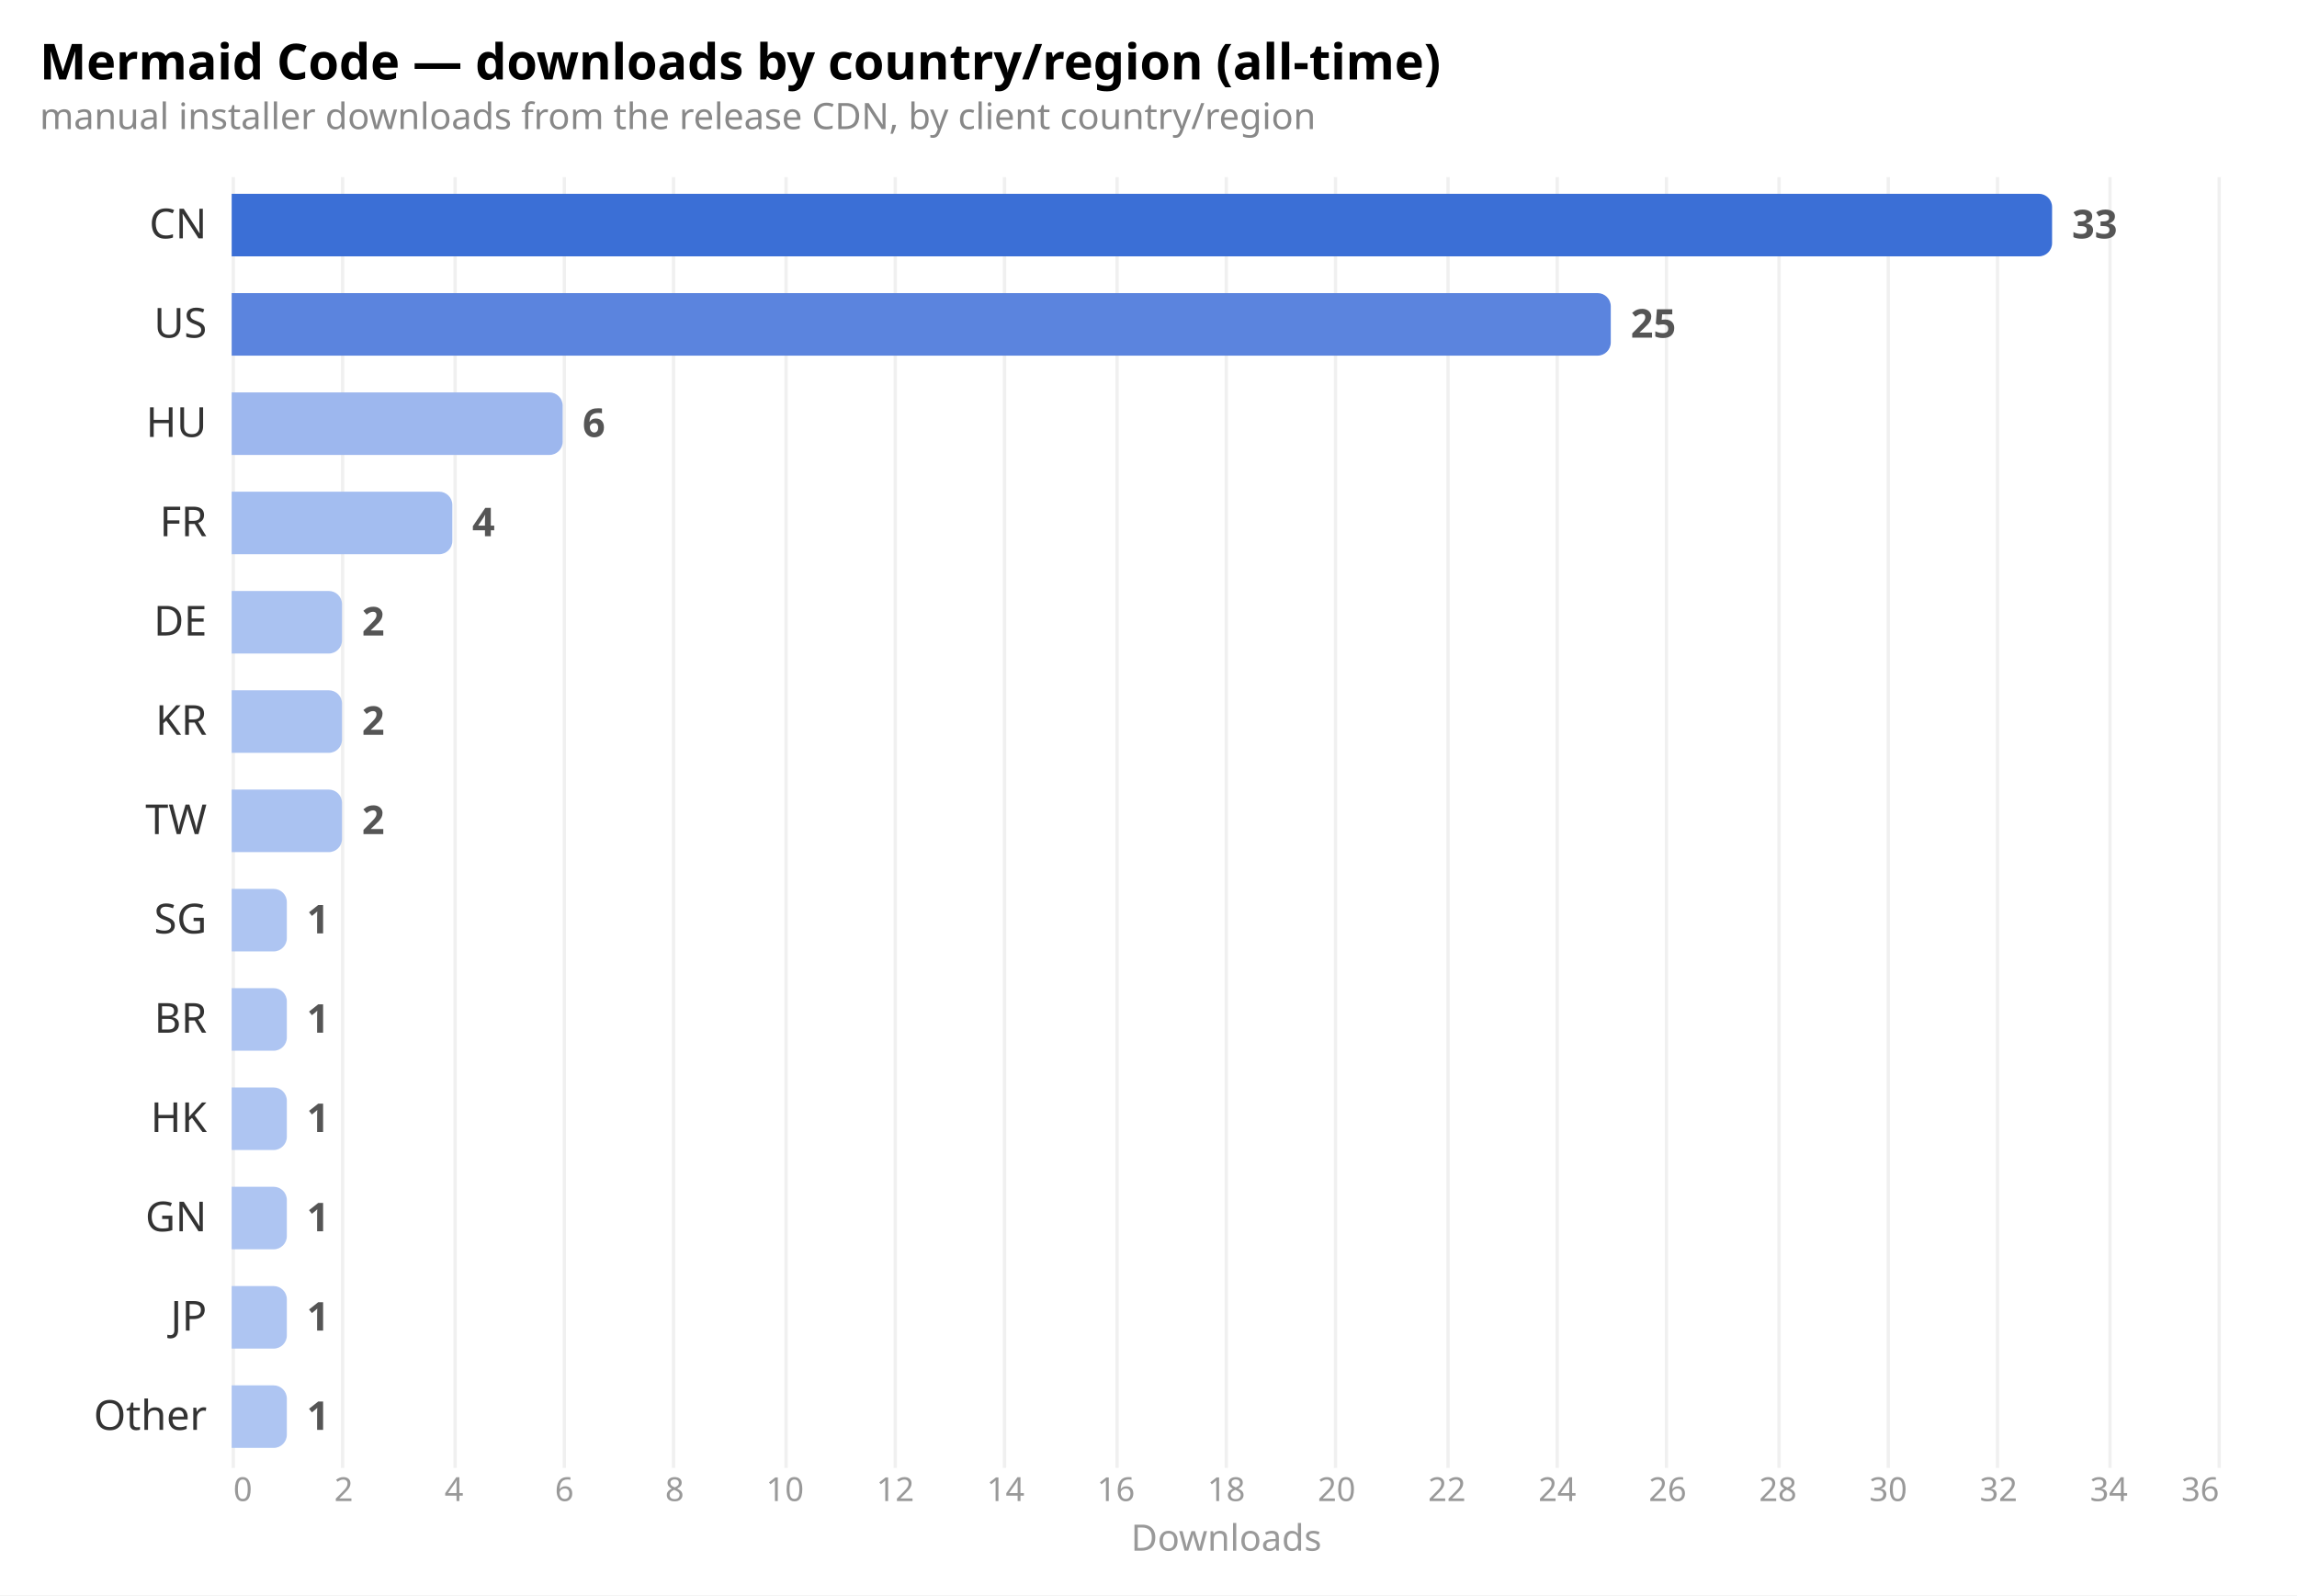
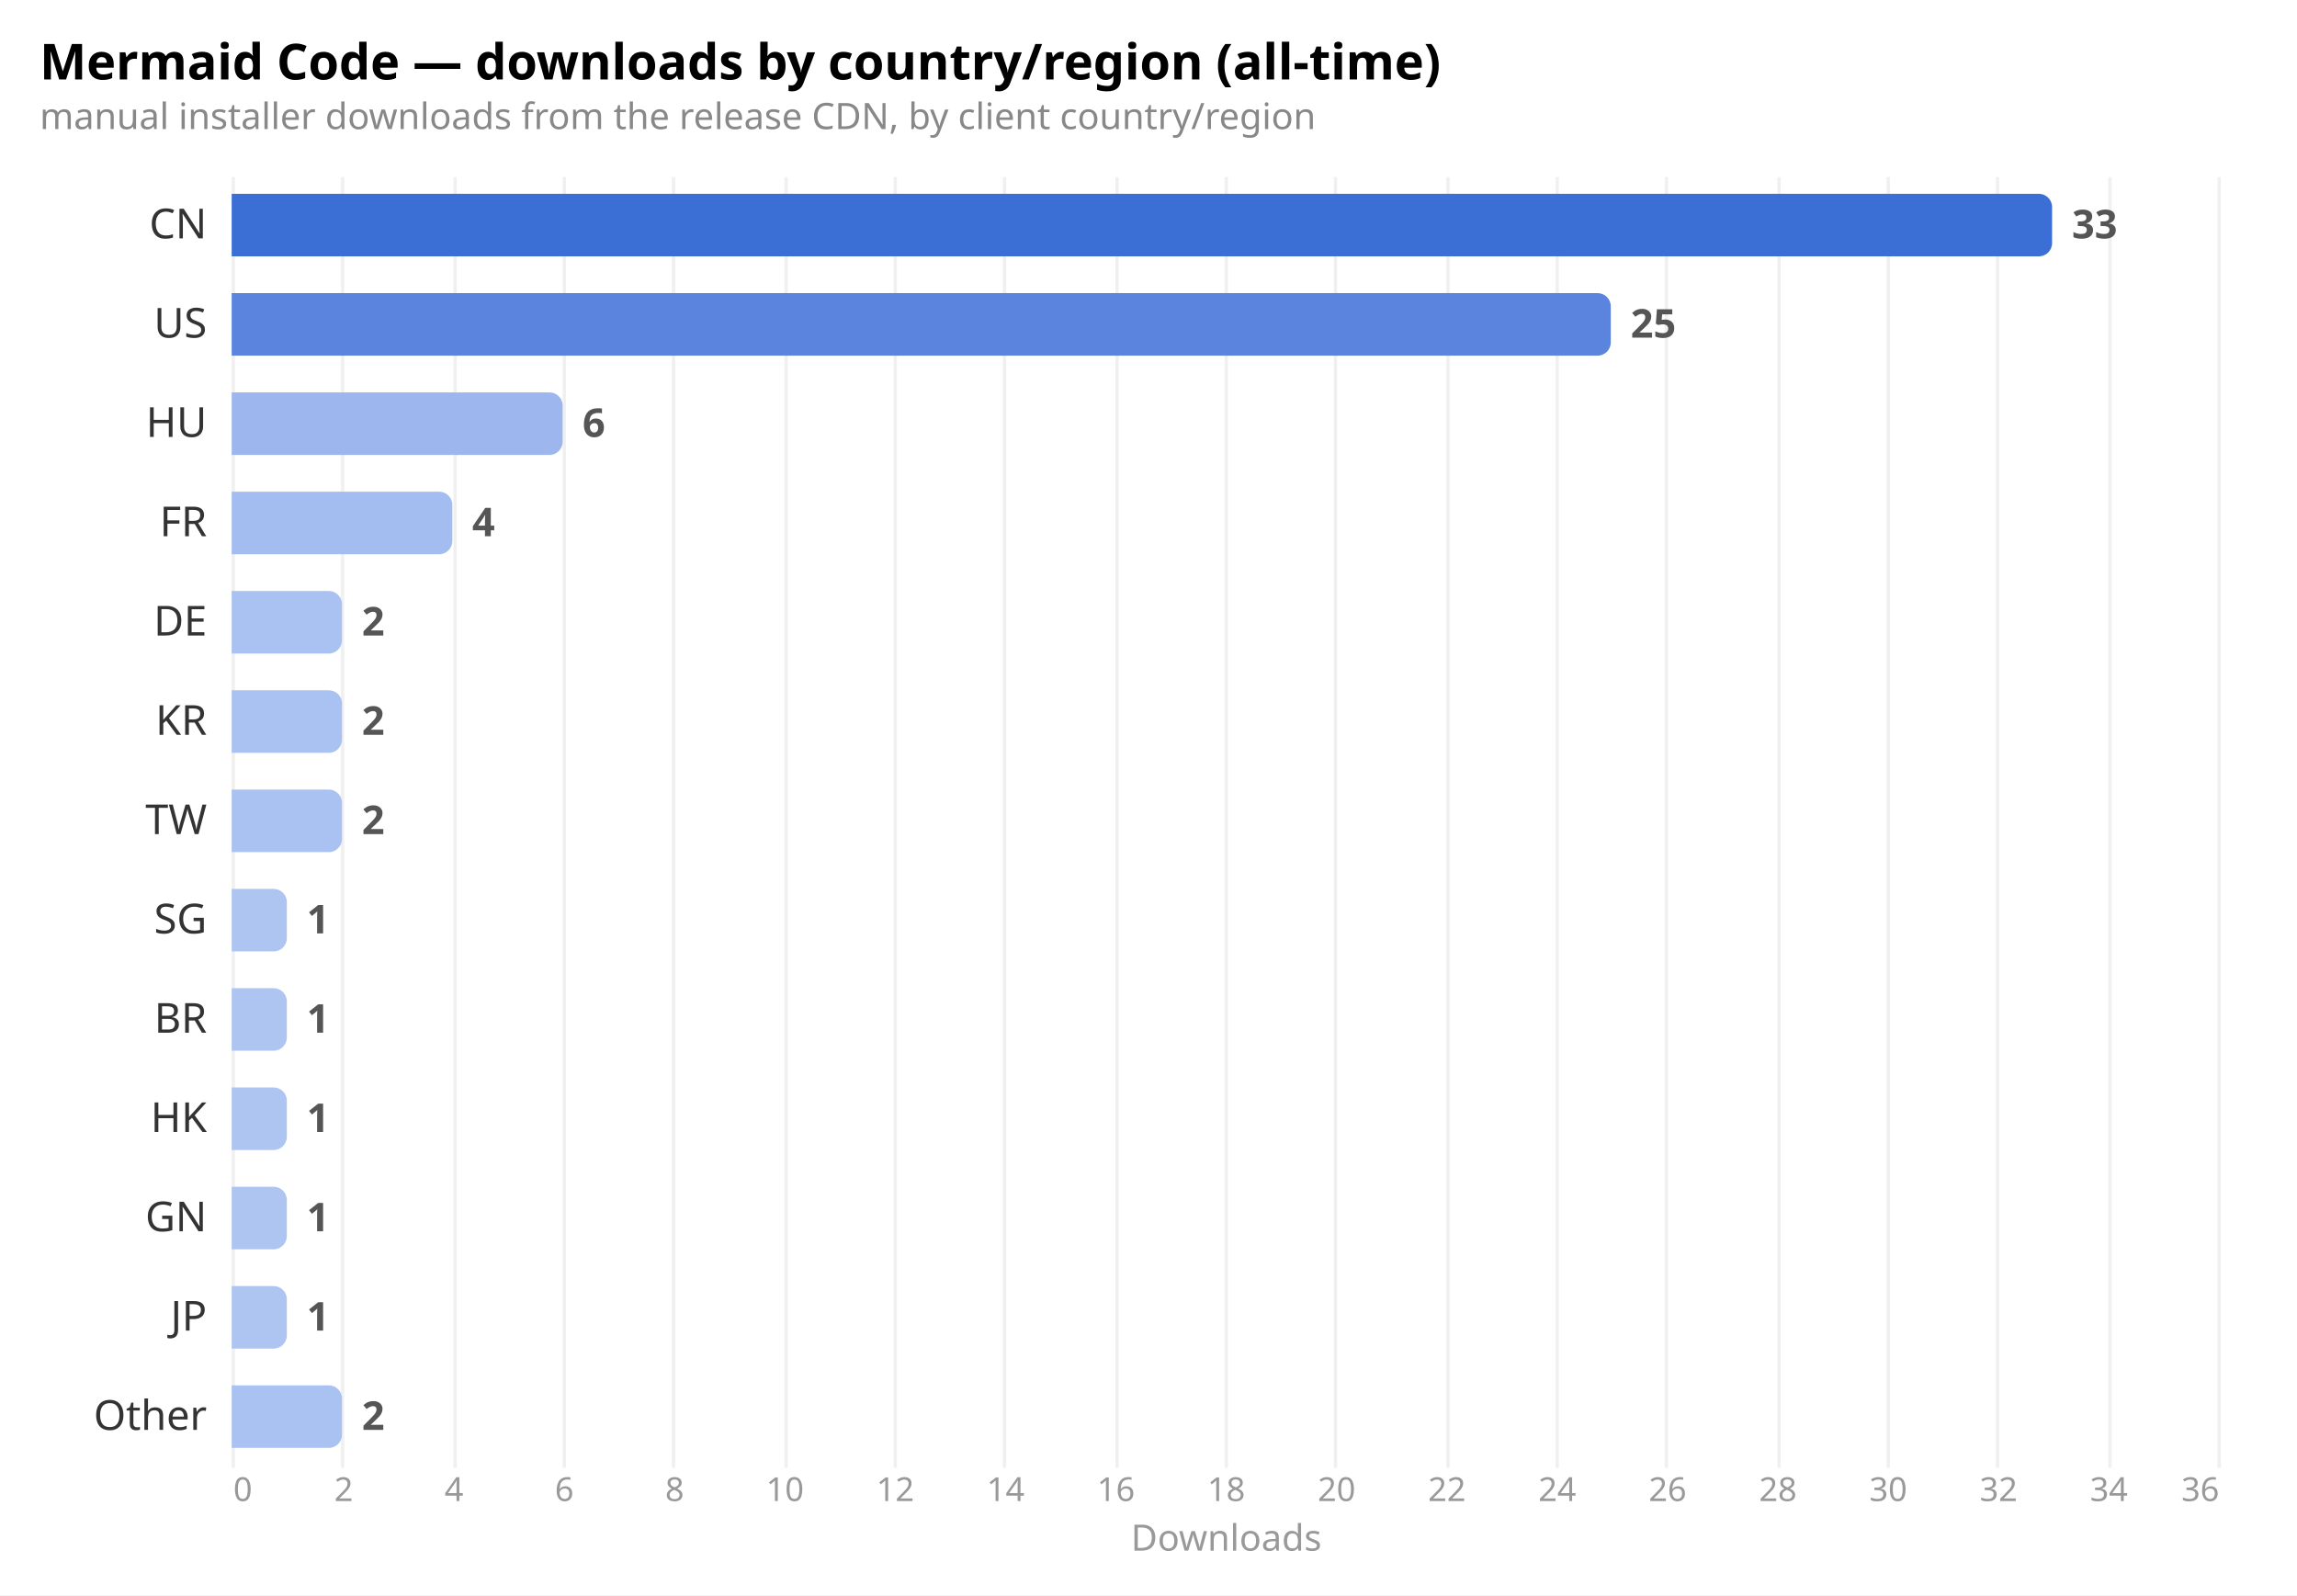
<svg xmlns="http://www.w3.org/2000/svg" version="1.1" class="marks" width="694" height="482" viewBox="0 0 694 482">
  <rect width="694" height="482" fill="white" />
  <g fill="none" stroke-miterlimit="4" transform="translate(70,53)">
    <g class="mark-group role-frame root" role="graphics-object" aria-roledescription="group mark container">
      <g transform="translate(0,0)">
        <path class="background" aria-hidden="true" d="M0,0h600v390h-600Z" />
        <g>
          <g class="mark-group role-axis" aria-hidden="true">
            <g transform="translate(0.5,390.5)">
              <path class="background" aria-hidden="true" d="M0,0h0v0h0Z" pointer-events="none" />
              <g>
                <g class="mark-rule role-axis-grid" pointer-events="none">
                  <line transform="translate(0,0)" x2="0" y2="-390" stroke="#f0f0f0" stroke-width="1" opacity="1" />
                  <line transform="translate(33,0)" x2="0" y2="-390" stroke="#f0f0f0" stroke-width="1" opacity="1" />
                  <line transform="translate(67,0)" x2="0" y2="-390" stroke="#f0f0f0" stroke-width="1" opacity="1" />
                  <line transform="translate(100,0)" x2="0" y2="-390" stroke="#f0f0f0" stroke-width="1" opacity="1" />
                  <line transform="translate(133,0)" x2="0" y2="-390" stroke="#f0f0f0" stroke-width="1" opacity="1" />
                  <line transform="translate(167,0)" x2="0" y2="-390" stroke="#f0f0f0" stroke-width="1" opacity="1" />
                  <line transform="translate(200,0)" x2="0" y2="-390" stroke="#f0f0f0" stroke-width="1" opacity="1" />
                  <line transform="translate(233,0)" x2="0" y2="-390" stroke="#f0f0f0" stroke-width="1" opacity="1" />
                  <line transform="translate(267,0)" x2="0" y2="-390" stroke="#f0f0f0" stroke-width="1" opacity="1" />
                  <line transform="translate(300,0)" x2="0" y2="-390" stroke="#f0f0f0" stroke-width="1" opacity="1" />
                  <line transform="translate(333,0)" x2="0" y2="-390" stroke="#f0f0f0" stroke-width="1" opacity="1" />
                  <line transform="translate(367,0)" x2="0" y2="-390" stroke="#f0f0f0" stroke-width="1" opacity="1" />
                  <line transform="translate(400,0)" x2="0" y2="-390" stroke="#f0f0f0" stroke-width="1" opacity="1" />
                  <line transform="translate(433,0)" x2="0" y2="-390" stroke="#f0f0f0" stroke-width="1" opacity="1" />
                  <line transform="translate(467,0)" x2="0" y2="-390" stroke="#f0f0f0" stroke-width="1" opacity="1" />
                  <line transform="translate(500,0)" x2="0" y2="-390" stroke="#f0f0f0" stroke-width="1" opacity="1" />
                  <line transform="translate(533,0)" x2="0" y2="-390" stroke="#f0f0f0" stroke-width="1" opacity="1" />
                  <line transform="translate(567,0)" x2="0" y2="-390" stroke="#f0f0f0" stroke-width="1" opacity="1" />
                  <line transform="translate(600,0)" x2="0" y2="-390" stroke="#f0f0f0" stroke-width="1" opacity="1" />
                </g>
              </g>
              <path class="foreground" aria-hidden="true" d="" pointer-events="none" display="none" />
            </g>
          </g>
          <g class="mark-group role-axis" role="graphics-symbol" aria-roledescription="axis" aria-label="X-axis titled 'Downloads' for a linear scale with values from 0 to 36">
            <g transform="translate(0.5,390.5)">
              <path class="background" aria-hidden="true" d="M0,0h0v0h0Z" pointer-events="none" />
              <g>
                <g class="mark-text role-axis-label" pointer-events="none">
                  <text text-anchor="start" transform="translate(0,10)" font-family="sans-serif" font-size="10px" fill="#999" opacity="1">0</text>
                  <text text-anchor="middle" transform="translate(33.33333,10)" font-family="sans-serif" font-size="10px" fill="#999" opacity="1">2</text>
                  <text text-anchor="middle" transform="translate(66.66667,10)" font-family="sans-serif" font-size="10px" fill="#999" opacity="1">4</text>
                  <text text-anchor="middle" transform="translate(100,10)" font-family="sans-serif" font-size="10px" fill="#999" opacity="1">6</text>
                  <text text-anchor="middle" transform="translate(133.3333,10)" font-family="sans-serif" font-size="10px" fill="#999" opacity="1">8</text>
                  <text text-anchor="middle" transform="translate(166.6667,10)" font-family="sans-serif" font-size="10px" fill="#999" opacity="1">10</text>
                  <text text-anchor="middle" transform="translate(200,10)" font-family="sans-serif" font-size="10px" fill="#999" opacity="1">12</text>
                  <text text-anchor="middle" transform="translate(233.3333,10)" font-family="sans-serif" font-size="10px" fill="#999" opacity="1">14</text>
                  <text text-anchor="middle" transform="translate(266.6667,10)" font-family="sans-serif" font-size="10px" fill="#999" opacity="1">16</text>
                  <text text-anchor="middle" transform="translate(300,10)" font-family="sans-serif" font-size="10px" fill="#999" opacity="1">18</text>
                  <text text-anchor="middle" transform="translate(333.3333,10)" font-family="sans-serif" font-size="10px" fill="#999" opacity="1">20</text>
                  <text text-anchor="middle" transform="translate(366.6667,10)" font-family="sans-serif" font-size="10px" fill="#999" opacity="1">22</text>
                  <text text-anchor="middle" transform="translate(400,10)" font-family="sans-serif" font-size="10px" fill="#999" opacity="1">24</text>
                  <text text-anchor="middle" transform="translate(433.3333,10)" font-family="sans-serif" font-size="10px" fill="#999" opacity="1">26</text>
                  <text text-anchor="middle" transform="translate(466.6667,10)" font-family="sans-serif" font-size="10px" fill="#999" opacity="1">28</text>
                  <text text-anchor="middle" transform="translate(500,10)" font-family="sans-serif" font-size="10px" fill="#999" opacity="1">30</text>
                  <text text-anchor="middle" transform="translate(533.3333,10)" font-family="sans-serif" font-size="10px" fill="#999" opacity="1">32</text>
                  <text text-anchor="middle" transform="translate(566.6667,10)" font-family="sans-serif" font-size="10px" fill="#999" opacity="1">34</text>
                  <text text-anchor="end" transform="translate(600,10)" font-family="sans-serif" font-size="10px" fill="#999" opacity="1">36</text>
                </g>
                <g class="mark-text role-axis-title" pointer-events="none">
                  <text text-anchor="middle" transform="translate(300,25)" font-family="sans-serif" font-size="11px" font-weight="500" fill="#999" opacity="1">Downloads</text>
                </g>
              </g>
              <path class="foreground" aria-hidden="true" d="" pointer-events="none" display="none" />
            </g>
          </g>
          <g class="mark-group role-axis" role="graphics-symbol" aria-roledescription="axis" aria-label="Y-axis for a discrete scale with 13 values: CN, US, HU, FR, DE, ending with Other">
            <g transform="translate(0.5,0.5)">
              <path class="background" aria-hidden="true" d="M0,0h0v0h0Z" pointer-events="none" />
              <g>
                <g class="mark-text role-axis-label" pointer-events="none">
                  <text text-anchor="end" transform="translate(-8,18.5)" font-family="sans-serif" font-size="12.5px" font-weight="500" fill="#333" opacity="1">CN</text>
                  <text text-anchor="end" transform="translate(-8,48.5)" font-family="sans-serif" font-size="12.5px" font-weight="500" fill="#333" opacity="1">US</text>
                  <text text-anchor="end" transform="translate(-8,78.5)" font-family="sans-serif" font-size="12.5px" font-weight="500" fill="#333" opacity="1">HU</text>
                  <text text-anchor="end" transform="translate(-8,108.5)" font-family="sans-serif" font-size="12.5px" font-weight="500" fill="#333" opacity="1">FR</text>
                  <text text-anchor="end" transform="translate(-8,138.5)" font-family="sans-serif" font-size="12.5px" font-weight="500" fill="#333" opacity="1">DE</text>
                  <text text-anchor="end" transform="translate(-8,168.5)" font-family="sans-serif" font-size="12.5px" font-weight="500" fill="#333" opacity="1">KR</text>
                  <text text-anchor="end" transform="translate(-8,198.5)" font-family="sans-serif" font-size="12.5px" font-weight="500" fill="#333" opacity="1">TW</text>
                  <text text-anchor="end" transform="translate(-8,228.5)" font-family="sans-serif" font-size="12.5px" font-weight="500" fill="#333" opacity="1">SG</text>
                  <text text-anchor="end" transform="translate(-8,258.5)" font-family="sans-serif" font-size="12.5px" font-weight="500" fill="#333" opacity="1">BR</text>
                  <text text-anchor="end" transform="translate(-8,288.5)" font-family="sans-serif" font-size="12.5px" font-weight="500" fill="#333" opacity="1">HK</text>
                  <text text-anchor="end" transform="translate(-8,318.5)" font-family="sans-serif" font-size="12.5px" font-weight="500" fill="#333" opacity="1">GN</text>
                  <text text-anchor="end" transform="translate(-8,348.5)" font-family="sans-serif" font-size="12.5px" font-weight="500" fill="#333" opacity="1">JP</text>
                  <text text-anchor="end" transform="translate(-8,378.5)" font-family="sans-serif" font-size="12.5px" font-weight="500" fill="#333" opacity="1">Other</text>
                </g>
              </g>
              <path class="foreground" aria-hidden="true" d="" pointer-events="none" display="none" />
            </g>
          </g>
          <g class="mark-group role-scope" role="graphics-object" aria-roledescription="group mark container">
            <g transform="translate(0,5.55)">
              <path class="background" aria-hidden="true" d="M0,0L546,0C548.208,0,550,1.792,550,4L550,14.9C550,17.108,548.208,18.9,546,18.9L0,18.9C0,18.9,0,18.9,0,18.9L0,0C0,0,0,0,0,0Z" />
              <g clip-path="url(#clip1)">
                <g class="mark-group role-scope" role="graphics-object" aria-roledescription="group mark container">
                  <g transform="translate(0,0)">
                    <path class="background" aria-hidden="true" d="M0,0h0v18.9h0Z" />
                    <g>
                      <g class="mark-rect role-mark layer_0_marks" role="graphics-object" aria-roledescription="rect mark container">
                        <path aria-label="Downloads: 33; country: CN; downloads: 33" role="graphics-symbol" aria-roledescription="bar" d="M0,0h550v18.9h-550Z" fill="rgb(59, 111, 214)" />
                      </g>
                    </g>
                    <path class="foreground" aria-hidden="true" d="" display="none" />
                  </g>
                </g>
              </g>
              <path class="foreground" aria-hidden="true" d="" display="none" />
            </g>
            <g transform="translate(0,35.55)">
              <path class="background" aria-hidden="true" d="M0,0L412.667,0C414.874,0,416.667,1.792,416.667,4L416.667,14.9C416.667,17.108,414.874,18.9,412.667,18.9L0,18.9C0,18.9,0,18.9,0,18.9L0,0C0,0,0,0,0,0Z" />
              <g clip-path="url(#clip2)">
                <g class="mark-group role-scope" role="graphics-object" aria-roledescription="group mark container">
                  <g transform="translate(0,0)">
                    <path class="background" aria-hidden="true" d="M0,0h0v18.9h0Z" />
                    <g>
                      <g class="mark-rect role-mark layer_0_marks" role="graphics-object" aria-roledescription="rect mark container">
                        <path aria-label="Downloads: 25; country: US; downloads: 25" role="graphics-symbol" aria-roledescription="bar" d="M0,0h416.667v18.9h-416.667Z" fill="rgb(91, 132, 222)" />
                      </g>
                    </g>
                    <path class="foreground" aria-hidden="true" d="" display="none" />
                  </g>
                </g>
              </g>
              <path class="foreground" aria-hidden="true" d="" display="none" />
            </g>
            <g transform="translate(0,65.55)">
              <path class="background" aria-hidden="true" d="M0,0L96,0C98.208,0,100,1.792,100,4L100,14.9C100,17.108,98.208,18.9,96,18.9L0,18.9C0,18.9,0,18.9,0,18.9L0,0C0,0,0,0,0,0Z" />
              <g clip-path="url(#clip3)">
                <g class="mark-group role-scope" role="graphics-object" aria-roledescription="group mark container">
                  <g transform="translate(0,0)">
                    <path class="background" aria-hidden="true" d="M0,0h0v18.9h0Z" />
                    <g>
                      <g class="mark-rect role-mark layer_0_marks" role="graphics-object" aria-roledescription="rect mark container">
                        <path aria-label="Downloads: 6; country: HU; downloads: 6" role="graphics-symbol" aria-roledescription="bar" d="M0,0h100v18.9h-100Z" fill="rgb(157, 183, 238)" />
                      </g>
                    </g>
                    <path class="foreground" aria-hidden="true" d="" display="none" />
                  </g>
                </g>
              </g>
              <path class="foreground" aria-hidden="true" d="" display="none" />
            </g>
            <g transform="translate(0,95.55)">
              <path class="background" aria-hidden="true" d="M0,0L62.667,0C64.874,0,66.667,1.792,66.667,4L66.667,14.9C66.667,17.108,64.874,18.9,62.667,18.9L0,18.9C0,18.9,0,18.9,0,18.9L0,0C0,0,0,0,0,0Z" />
              <g clip-path="url(#clip4)">
                <g class="mark-group role-scope" role="graphics-object" aria-roledescription="group mark container">
                  <g transform="translate(0,0)">
                    <path class="background" aria-hidden="true" d="M0,0h0v18.9h0Z" />
                    <g>
                      <g class="mark-rect role-mark layer_0_marks" role="graphics-object" aria-roledescription="rect mark container">
                        <path aria-label="Downloads: 4; country: FR; downloads: 4" role="graphics-symbol" aria-roledescription="bar" d="M0,0h66.667v18.9h-66.667Z" fill="rgb(163, 189, 240)" />
                      </g>
                    </g>
                    <path class="foreground" aria-hidden="true" d="" display="none" />
                  </g>
                </g>
              </g>
              <path class="foreground" aria-hidden="true" d="" display="none" />
            </g>
            <g transform="translate(0,125.55)">
              <path class="background" aria-hidden="true" d="M0,0L29.333,0C31.541,0,33.333,1.792,33.333,4L33.333,14.9C33.333,17.108,31.541,18.9,29.333,18.9L0,18.9C0,18.9,0,18.9,0,18.9L0,0C0,0,0,0,0,0Z" />
              <g clip-path="url(#clip5)">
                <g class="mark-group role-scope" role="graphics-object" aria-roledescription="group mark container">
                  <g transform="translate(0,0)">
                    <path class="background" aria-hidden="true" d="M0,0h0v18.9h0Z" />
                    <g>
                      <g class="mark-rect role-mark layer_0_marks" role="graphics-object" aria-roledescription="rect mark container">
                        <path aria-label="Downloads: 2; country: DE; downloads: 2" role="graphics-symbol" aria-roledescription="bar" d="M0,0h33.333v18.9h-33.333Z" fill="rgb(170, 194, 241)" />
                      </g>
                    </g>
                    <path class="foreground" aria-hidden="true" d="" display="none" />
                  </g>
                </g>
              </g>
              <path class="foreground" aria-hidden="true" d="" display="none" />
            </g>
            <g transform="translate(0,155.55)">
              <path class="background" aria-hidden="true" d="M0,0L29.333,0C31.541,0,33.333,1.792,33.333,4L33.333,14.9C33.333,17.108,31.541,18.9,29.333,18.9L0,18.9C0,18.9,0,18.9,0,18.9L0,0C0,0,0,0,0,0Z" />
              <g clip-path="url(#clip6)">
                <g class="mark-group role-scope" role="graphics-object" aria-roledescription="group mark container">
                  <g transform="translate(0,0)">
                    <path class="background" aria-hidden="true" d="M0,0h0v18.9h0Z" />
                    <g>
                      <g class="mark-rect role-mark layer_0_marks" role="graphics-object" aria-roledescription="rect mark container">
                        <path aria-label="Downloads: 2; country: KR; downloads: 2" role="graphics-symbol" aria-roledescription="bar" d="M0,0h33.333v18.9h-33.333Z" fill="rgb(170, 194, 241)" />
                      </g>
                    </g>
                    <path class="foreground" aria-hidden="true" d="" display="none" />
                  </g>
                </g>
              </g>
              <path class="foreground" aria-hidden="true" d="" display="none" />
            </g>
            <g transform="translate(0,185.55)">
              <path class="background" aria-hidden="true" d="M0,0L29.333,0C31.541,0,33.333,1.792,33.333,4L33.333,14.9C33.333,17.108,31.541,18.9,29.333,18.9L0,18.9C0,18.9,0,18.9,0,18.9L0,0C0,0,0,0,0,0Z" />
              <g clip-path="url(#clip7)">
                <g class="mark-group role-scope" role="graphics-object" aria-roledescription="group mark container">
                  <g transform="translate(0,0)">
                    <path class="background" aria-hidden="true" d="M0,0h0v18.9h0Z" />
                    <g>
                      <g class="mark-rect role-mark layer_0_marks" role="graphics-object" aria-roledescription="rect mark container">
                        <path aria-label="Downloads: 2; country: TW; downloads: 2" role="graphics-symbol" aria-roledescription="bar" d="M0,0h33.333v18.9h-33.333Z" fill="rgb(170, 194, 241)" />
                      </g>
                    </g>
                    <path class="foreground" aria-hidden="true" d="" display="none" />
                  </g>
                </g>
              </g>
              <path class="foreground" aria-hidden="true" d="" display="none" />
            </g>
            <g transform="translate(0,215.55)">
              <path class="background" aria-hidden="true" d="M0,0L12.667,0C14.874,0,16.667,1.792,16.667,4L16.667,14.9C16.667,17.108,14.874,18.9,12.667,18.9L0,18.9C0,18.9,0,18.9,0,18.9L0,0C0,0,0,0,0,0Z" />
              <g clip-path="url(#clip8)">
                <g class="mark-group role-scope" role="graphics-object" aria-roledescription="group mark container">
                  <g transform="translate(0,0)">
                    <path class="background" aria-hidden="true" d="M0,0h0v18.9h0Z" />
                    <g>
                      <g class="mark-rect role-mark layer_0_marks" role="graphics-object" aria-roledescription="rect mark container">
                        <path aria-label="Downloads: 1; country: SG; downloads: 1" role="graphics-symbol" aria-roledescription="bar" d="M0,0h16.667v18.9h-16.667Z" fill="rgb(174, 197, 242)" />
                      </g>
                    </g>
                    <path class="foreground" aria-hidden="true" d="" display="none" />
                  </g>
                </g>
              </g>
              <path class="foreground" aria-hidden="true" d="" display="none" />
            </g>
            <g transform="translate(0,245.55)">
              <path class="background" aria-hidden="true" d="M0,0L12.667,0C14.874,0,16.667,1.792,16.667,4L16.667,14.9C16.667,17.108,14.874,18.9,12.667,18.9L0,18.9C0,18.9,0,18.9,0,18.9L0,0C0,0,0,0,0,0Z" />
              <g clip-path="url(#clip9)">
                <g class="mark-group role-scope" role="graphics-object" aria-roledescription="group mark container">
                  <g transform="translate(0,0)">
                    <path class="background" aria-hidden="true" d="M0,0h0v18.9h0Z" />
                    <g>
                      <g class="mark-rect role-mark layer_0_marks" role="graphics-object" aria-roledescription="rect mark container">
                        <path aria-label="Downloads: 1; country: BR; downloads: 1" role="graphics-symbol" aria-roledescription="bar" d="M0,0h16.667v18.9h-16.667Z" fill="rgb(174, 197, 242)" />
                      </g>
                    </g>
                    <path class="foreground" aria-hidden="true" d="" display="none" />
                  </g>
                </g>
              </g>
              <path class="foreground" aria-hidden="true" d="" display="none" />
            </g>
            <g transform="translate(0,275.55)">
              <path class="background" aria-hidden="true" d="M0,0L12.667,0C14.874,0,16.667,1.792,16.667,4L16.667,14.9C16.667,17.108,14.874,18.9,12.667,18.9L0,18.9C0,18.9,0,18.9,0,18.9L0,0C0,0,0,0,0,0Z" />
              <g clip-path="url(#clip10)">
                <g class="mark-group role-scope" role="graphics-object" aria-roledescription="group mark container">
                  <g transform="translate(0,0)">
                    <path class="background" aria-hidden="true" d="M0,0h0v18.9h0Z" />
                    <g>
                      <g class="mark-rect role-mark layer_0_marks" role="graphics-object" aria-roledescription="rect mark container">
                        <path aria-label="Downloads: 1; country: HK; downloads: 1" role="graphics-symbol" aria-roledescription="bar" d="M0,0h16.667v18.9h-16.667Z" fill="rgb(174, 197, 242)" />
                      </g>
                    </g>
                    <path class="foreground" aria-hidden="true" d="" display="none" />
                  </g>
                </g>
              </g>
              <path class="foreground" aria-hidden="true" d="" display="none" />
            </g>
            <g transform="translate(0,305.55)">
              <path class="background" aria-hidden="true" d="M0,0L12.667,0C14.874,0,16.667,1.792,16.667,4L16.667,14.9C16.667,17.108,14.874,18.9,12.667,18.9L0,18.9C0,18.9,0,18.9,0,18.9L0,0C0,0,0,0,0,0Z" />
              <g clip-path="url(#clip11)">
                <g class="mark-group role-scope" role="graphics-object" aria-roledescription="group mark container">
                  <g transform="translate(0,0)">
                    <path class="background" aria-hidden="true" d="M0,0h0v18.9h0Z" />
                    <g>
                      <g class="mark-rect role-mark layer_0_marks" role="graphics-object" aria-roledescription="rect mark container">
                        <path aria-label="Downloads: 1; country: GN; downloads: 1" role="graphics-symbol" aria-roledescription="bar" d="M0,0h16.667v18.9h-16.667Z" fill="rgb(174, 197, 242)" />
                      </g>
                    </g>
                    <path class="foreground" aria-hidden="true" d="" display="none" />
                  </g>
                </g>
              </g>
              <path class="foreground" aria-hidden="true" d="" display="none" />
            </g>
            <g transform="translate(0,335.55)">
              <path class="background" aria-hidden="true" d="M0,0L12.667,0C14.874,0,16.667,1.792,16.667,4L16.667,14.9C16.667,17.108,14.874,18.9,12.667,18.9L0,18.9C0,18.9,0,18.9,0,18.9L0,0C0,0,0,0,0,0Z" />
              <g clip-path="url(#clip12)">
                <g class="mark-group role-scope" role="graphics-object" aria-roledescription="group mark container">
                  <g transform="translate(0,0)">
                    <path class="background" aria-hidden="true" d="M0,0h0v18.9h0Z" />
                    <g>
                      <g class="mark-rect role-mark layer_0_marks" role="graphics-object" aria-roledescription="rect mark container">
                        <path aria-label="Downloads: 1; country: JP; downloads: 1" role="graphics-symbol" aria-roledescription="bar" d="M0,0h16.667v18.9h-16.667Z" fill="rgb(174, 197, 242)" />
                      </g>
                    </g>
                    <path class="foreground" aria-hidden="true" d="" display="none" />
                  </g>
                </g>
              </g>
              <path class="foreground" aria-hidden="true" d="" display="none" />
            </g>
            <g transform="translate(0,365.55)">
-               <path class="background" aria-hidden="true" d="M0,0L12.667,0C14.874,0,16.667,1.792,16.667,4L16.667,14.9C16.667,17.108,14.874,18.9,12.667,18.9L0,18.9C0,18.9,0,18.9,0,18.9L0,0C0,0,0,0,0,0Z" />
+               <path class="background" aria-hidden="true" d="M0,0L29.333,0C31.541,0,33.333,1.792,33.333,4L33.333,14.9C33.333,17.108,31.541,18.9,29.333,18.9L0,18.9C0,18.9,0,18.9,0,18.9L0,0C0,0,0,0,0,0Z" />
              <g clip-path="url(#clip13)">
                <g class="mark-group role-scope" role="graphics-object" aria-roledescription="group mark container">
                  <g transform="translate(0,0)">
                    <path class="background" aria-hidden="true" d="M0,0h0v18.9h0Z" />
                    <g>
                      <g class="mark-rect role-mark layer_0_marks" role="graphics-object" aria-roledescription="rect mark container">
-                         <path aria-label="Downloads: 1; country: Other; downloads: 1" role="graphics-symbol" aria-roledescription="bar" d="M0,0h16.667v18.9h-16.667Z" fill="rgb(174, 197, 242)" />
+                         <path aria-label="Downloads: 2; country: Other; downloads: 2" role="graphics-symbol" aria-roledescription="bar" d="M0,0h33.333v18.9h-33.333Z" fill="rgb(170, 194, 241)" />
                      </g>
                    </g>
                    <path class="foreground" aria-hidden="true" d="" display="none" />
                  </g>
                </g>
              </g>
              <path class="foreground" aria-hidden="true" d="" display="none" />
            </g>
          </g>
          <g class="mark-text role-mark layer_1_marks" role="graphics-object" aria-roledescription="text mark container">
            <text aria-label="Downloads: 33; country: CN; downloads: 33" role="graphics-symbol" aria-roledescription="text mark" text-anchor="start" transform="translate(556,19)" font-family="sans-serif" font-size="12px" font-weight="600" fill="#555">33</text>
            <text aria-label="Downloads: 25; country: US; downloads: 25" role="graphics-symbol" aria-roledescription="text mark" text-anchor="start" transform="translate(422.6667,49)" font-family="sans-serif" font-size="12px" font-weight="600" fill="#555">25</text>
            <text aria-label="Downloads: 6; country: HU; downloads: 6" role="graphics-symbol" aria-roledescription="text mark" text-anchor="start" transform="translate(106,79)" font-family="sans-serif" font-size="12px" font-weight="600" fill="#555">6</text>
            <text aria-label="Downloads: 4; country: FR; downloads: 4" role="graphics-symbol" aria-roledescription="text mark" text-anchor="start" transform="translate(72.66667,109)" font-family="sans-serif" font-size="12px" font-weight="600" fill="#555">4</text>
            <text aria-label="Downloads: 2; country: DE; downloads: 2" role="graphics-symbol" aria-roledescription="text mark" text-anchor="start" transform="translate(39.33333,139)" font-family="sans-serif" font-size="12px" font-weight="600" fill="#555">2</text>
            <text aria-label="Downloads: 2; country: KR; downloads: 2" role="graphics-symbol" aria-roledescription="text mark" text-anchor="start" transform="translate(39.33333,169)" font-family="sans-serif" font-size="12px" font-weight="600" fill="#555">2</text>
            <text aria-label="Downloads: 2; country: TW; downloads: 2" role="graphics-symbol" aria-roledescription="text mark" text-anchor="start" transform="translate(39.33333,199)" font-family="sans-serif" font-size="12px" font-weight="600" fill="#555">2</text>
            <text aria-label="Downloads: 1; country: SG; downloads: 1" role="graphics-symbol" aria-roledescription="text mark" text-anchor="start" transform="translate(22.66667,229)" font-family="sans-serif" font-size="12px" font-weight="600" fill="#555">1</text>
            <text aria-label="Downloads: 1; country: BR; downloads: 1" role="graphics-symbol" aria-roledescription="text mark" text-anchor="start" transform="translate(22.66667,259)" font-family="sans-serif" font-size="12px" font-weight="600" fill="#555">1</text>
            <text aria-label="Downloads: 1; country: HK; downloads: 1" role="graphics-symbol" aria-roledescription="text mark" text-anchor="start" transform="translate(22.66667,289)" font-family="sans-serif" font-size="12px" font-weight="600" fill="#555">1</text>
            <text aria-label="Downloads: 1; country: GN; downloads: 1" role="graphics-symbol" aria-roledescription="text mark" text-anchor="start" transform="translate(22.66667,319)" font-family="sans-serif" font-size="12px" font-weight="600" fill="#555">1</text>
            <text aria-label="Downloads: 1; country: JP; downloads: 1" role="graphics-symbol" aria-roledescription="text mark" text-anchor="start" transform="translate(22.66667,349)" font-family="sans-serif" font-size="12px" font-weight="600" fill="#555">1</text>
-             <text aria-label="Downloads: 1; country: Other; downloads: 1" role="graphics-symbol" aria-roledescription="text mark" text-anchor="start" transform="translate(22.66667,379)" font-family="sans-serif" font-size="12px" font-weight="600" fill="#555">1</text>
+             <text aria-label="Downloads: 2; country: Other; downloads: 2" role="graphics-symbol" aria-roledescription="text mark" text-anchor="start" transform="translate(39.33333,379)" font-family="sans-serif" font-size="12px" font-weight="600" fill="#555">2</text>
          </g>
          <g class="mark-group role-title">
            <g transform="translate(-58,-41)">
              <path class="background" aria-hidden="true" d="M0,0h0v0h0Z" pointer-events="none" />
              <g>
                <g class="mark-text role-title-text" role="graphics-symbol" aria-roledescription="title" aria-label="Title text 'Mermaid Code — downloads by country/region (all-time)'" pointer-events="none">
                  <text text-anchor="start" transform="translate(0,12)" font-family="sans-serif" font-size="15px" font-weight="600" fill="#000" opacity="1">Mermaid Code — downloads by country/region (all-time)</text>
                </g>
                <g class="mark-text role-title-subtitle" role="graphics-symbol" aria-roledescription="subtitle" aria-label="Subtitle text 'manual installer downloads from the release CDN, by client country/region'" pointer-events="none">
                  <text text-anchor="start" transform="translate(0,27)" font-family="sans-serif" font-size="11px" fill="#888" opacity="1">manual installer downloads from the release CDN, by client country/region</text>
                </g>
              </g>
              <path class="foreground" aria-hidden="true" d="" pointer-events="none" display="none" />
            </g>
          </g>
        </g>
        <path class="foreground" aria-hidden="true" d="" display="none" />
      </g>
    </g>
  </g>
  <defs>
    <clipPath id="clip1">
      <path d="M0,0L546,0C548.208,0,550,1.792,550,4L550,14.9C550,17.108,548.208,18.9,546,18.9L0,18.9C0,18.9,0,18.9,0,18.9L0,0C0,0,0,0,0,0Z" />
    </clipPath>
    <clipPath id="clip2">
      <path d="M0,0L412.667,0C414.874,0,416.667,1.792,416.667,4L416.667,14.9C416.667,17.108,414.874,18.9,412.667,18.9L0,18.9C0,18.9,0,18.9,0,18.9L0,0C0,0,0,0,0,0Z" />
    </clipPath>
    <clipPath id="clip3">
      <path d="M0,0L96,0C98.208,0,100,1.792,100,4L100,14.9C100,17.108,98.208,18.9,96,18.9L0,18.9C0,18.9,0,18.9,0,18.9L0,0C0,0,0,0,0,0Z" />
    </clipPath>
    <clipPath id="clip4">
      <path d="M0,0L62.667,0C64.874,0,66.667,1.792,66.667,4L66.667,14.9C66.667,17.108,64.874,18.9,62.667,18.9L0,18.9C0,18.9,0,18.9,0,18.9L0,0C0,0,0,0,0,0Z" />
    </clipPath>
    <clipPath id="clip5">
      <path d="M0,0L29.333,0C31.541,0,33.333,1.792,33.333,4L33.333,14.9C33.333,17.108,31.541,18.9,29.333,18.9L0,18.9C0,18.9,0,18.9,0,18.9L0,0C0,0,0,0,0,0Z" />
    </clipPath>
    <clipPath id="clip6">
      <path d="M0,0L29.333,0C31.541,0,33.333,1.792,33.333,4L33.333,14.9C33.333,17.108,31.541,18.9,29.333,18.9L0,18.9C0,18.9,0,18.9,0,18.9L0,0C0,0,0,0,0,0Z" />
    </clipPath>
    <clipPath id="clip7">
      <path d="M0,0L29.333,0C31.541,0,33.333,1.792,33.333,4L33.333,14.9C33.333,17.108,31.541,18.9,29.333,18.9L0,18.9C0,18.9,0,18.9,0,18.9L0,0C0,0,0,0,0,0Z" />
    </clipPath>
    <clipPath id="clip8">
      <path d="M0,0L12.667,0C14.874,0,16.667,1.792,16.667,4L16.667,14.9C16.667,17.108,14.874,18.9,12.667,18.9L0,18.9C0,18.9,0,18.9,0,18.9L0,0C0,0,0,0,0,0Z" />
    </clipPath>
    <clipPath id="clip9">
      <path d="M0,0L12.667,0C14.874,0,16.667,1.792,16.667,4L16.667,14.9C16.667,17.108,14.874,18.9,12.667,18.9L0,18.9C0,18.9,0,18.9,0,18.9L0,0C0,0,0,0,0,0Z" />
    </clipPath>
    <clipPath id="clip10">
      <path d="M0,0L12.667,0C14.874,0,16.667,1.792,16.667,4L16.667,14.9C16.667,17.108,14.874,18.9,12.667,18.9L0,18.9C0,18.9,0,18.9,0,18.9L0,0C0,0,0,0,0,0Z" />
    </clipPath>
    <clipPath id="clip11">
      <path d="M0,0L12.667,0C14.874,0,16.667,1.792,16.667,4L16.667,14.9C16.667,17.108,14.874,18.9,12.667,18.9L0,18.9C0,18.9,0,18.9,0,18.9L0,0C0,0,0,0,0,0Z" />
    </clipPath>
    <clipPath id="clip12">
      <path d="M0,0L12.667,0C14.874,0,16.667,1.792,16.667,4L16.667,14.9C16.667,17.108,14.874,18.9,12.667,18.9L0,18.9C0,18.9,0,18.9,0,18.9L0,0C0,0,0,0,0,0Z" />
    </clipPath>
    <clipPath id="clip13">
-       <path d="M0,0L12.667,0C14.874,0,16.667,1.792,16.667,4L16.667,14.9C16.667,17.108,14.874,18.9,12.667,18.9L0,18.9C0,18.9,0,18.9,0,18.9L0,0C0,0,0,0,0,0Z" />
+       <path d="M0,0L29.333,0C31.541,0,33.333,1.792,33.333,4L33.333,14.9C33.333,17.108,31.541,18.9,29.333,18.9L0,18.9C0,18.9,0,18.9,0,18.9L0,0C0,0,0,0,0,0Z" />
    </clipPath>
  </defs>
</svg>
